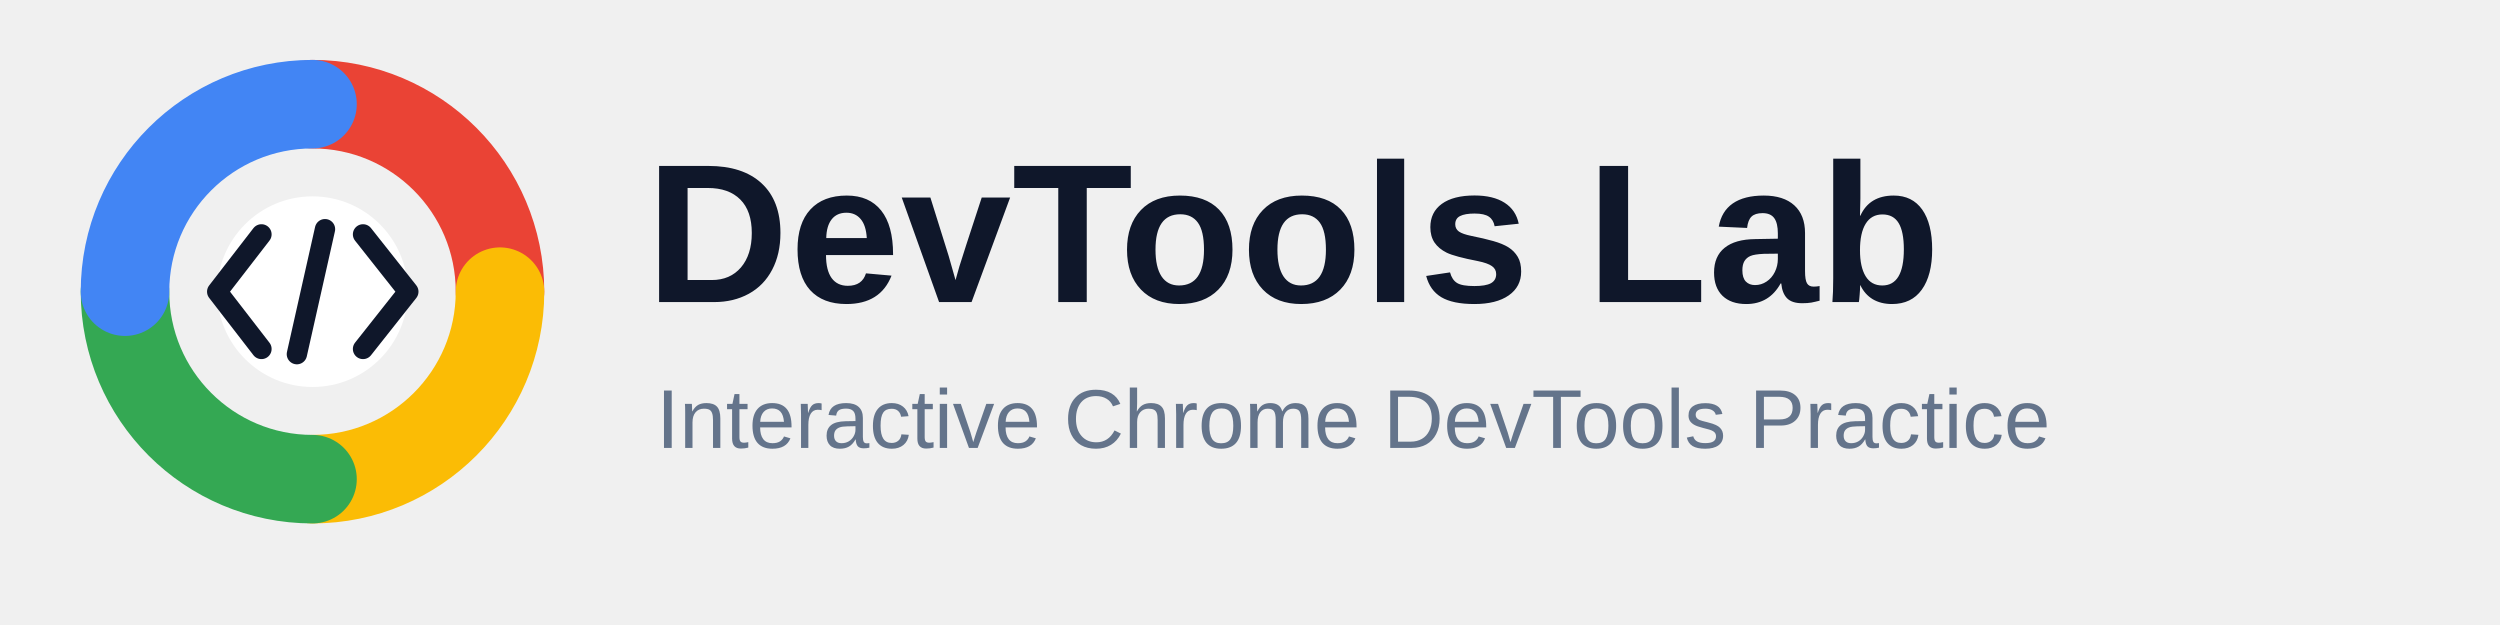
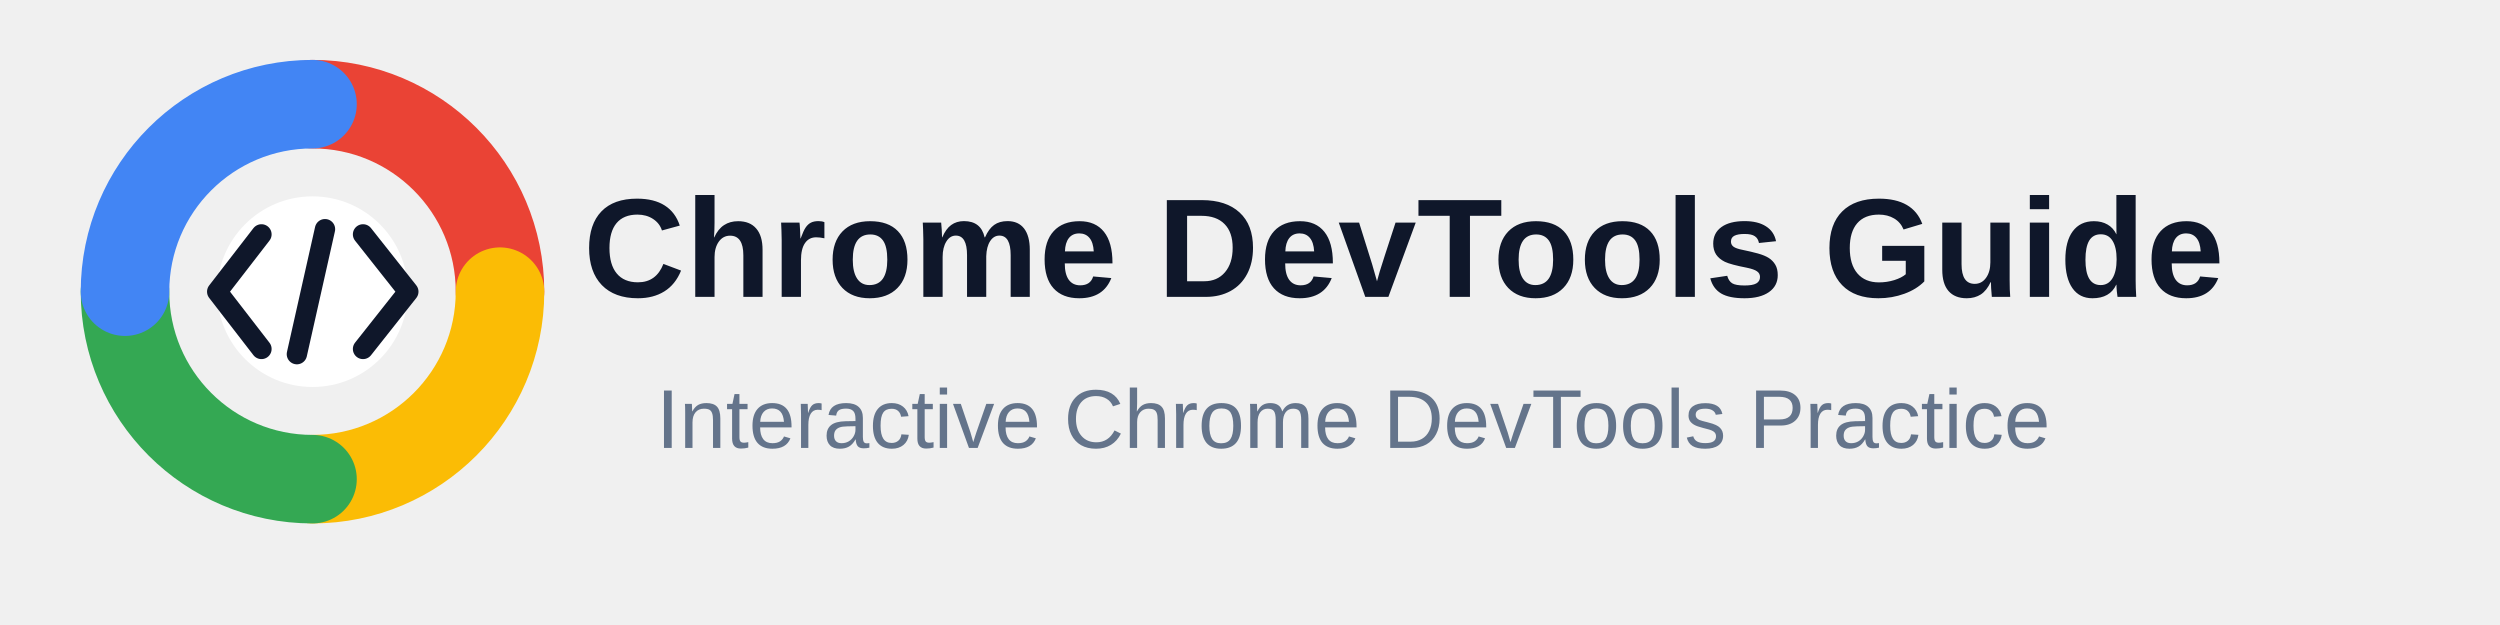
- <svg xmlns="http://www.w3.org/2000/svg" viewBox="0 0 480 120" role="img" aria-label="DevTools Lab logo option A version 6">
+ <svg xmlns="http://www.w3.org/2000/svg" viewBox="0 0 480 120" role="img" aria-label="Chrome DevTools Guide logo option A version 6">
  <rect width="480" height="120" fill="transparent" />
  <g transform="translate(16 12)">
    <path d="M44 8 A36 36 0 0 1 80 44" fill="none" stroke="#ea4335" stroke-width="17" stroke-linecap="round" />
    <path d="M80 44 A36 36 0 0 1 44 80" fill="none" stroke="#fbbc05" stroke-width="17" stroke-linecap="round" />
    <path d="M44 80 A36 36 0 0 1 8 44" fill="none" stroke="#34a853" stroke-width="17" stroke-linecap="round" />
    <path d="M8 44 A36 36 0 0 1 44 8" fill="none" stroke="#4285f4" stroke-width="17" stroke-linecap="round" />
    <circle cx="44" cy="44" r="18.3" fill="#ffffff" />
    <path d="M34.2 33 L25.7 44 L34.2 55" fill="none" stroke="#0f172a" stroke-width="3.9" stroke-linecap="round" stroke-linejoin="round" />
    <path d="M41 56 L46.4 32" fill="none" stroke="#0f172a" stroke-width="3.9" stroke-linecap="round" />
    <path d="M53.7 33 L62.4 44 L53.7 55" fill="none" stroke="#0f172a" stroke-width="3.9" stroke-linecap="round" stroke-linejoin="round" />
  </g>
-   <text x="124" y="58" fill="#0f172a" font-size="38" font-family="Arial, Helvetica, sans-serif" font-weight="700" letter-spacing="0.2">DevTools Lab</text>
+   <text x="112" y="57" fill="#0f172a" font-size="27" font-family="Arial, Helvetica, sans-serif" font-weight="700" letter-spacing="0.1">Chrome DevTools Guide</text>
  <text x="126" y="86" fill="#64748b" font-size="16" font-family="Arial, Helvetica, sans-serif" font-weight="500">Interactive Chrome DevTools Practice</text>
</svg>
